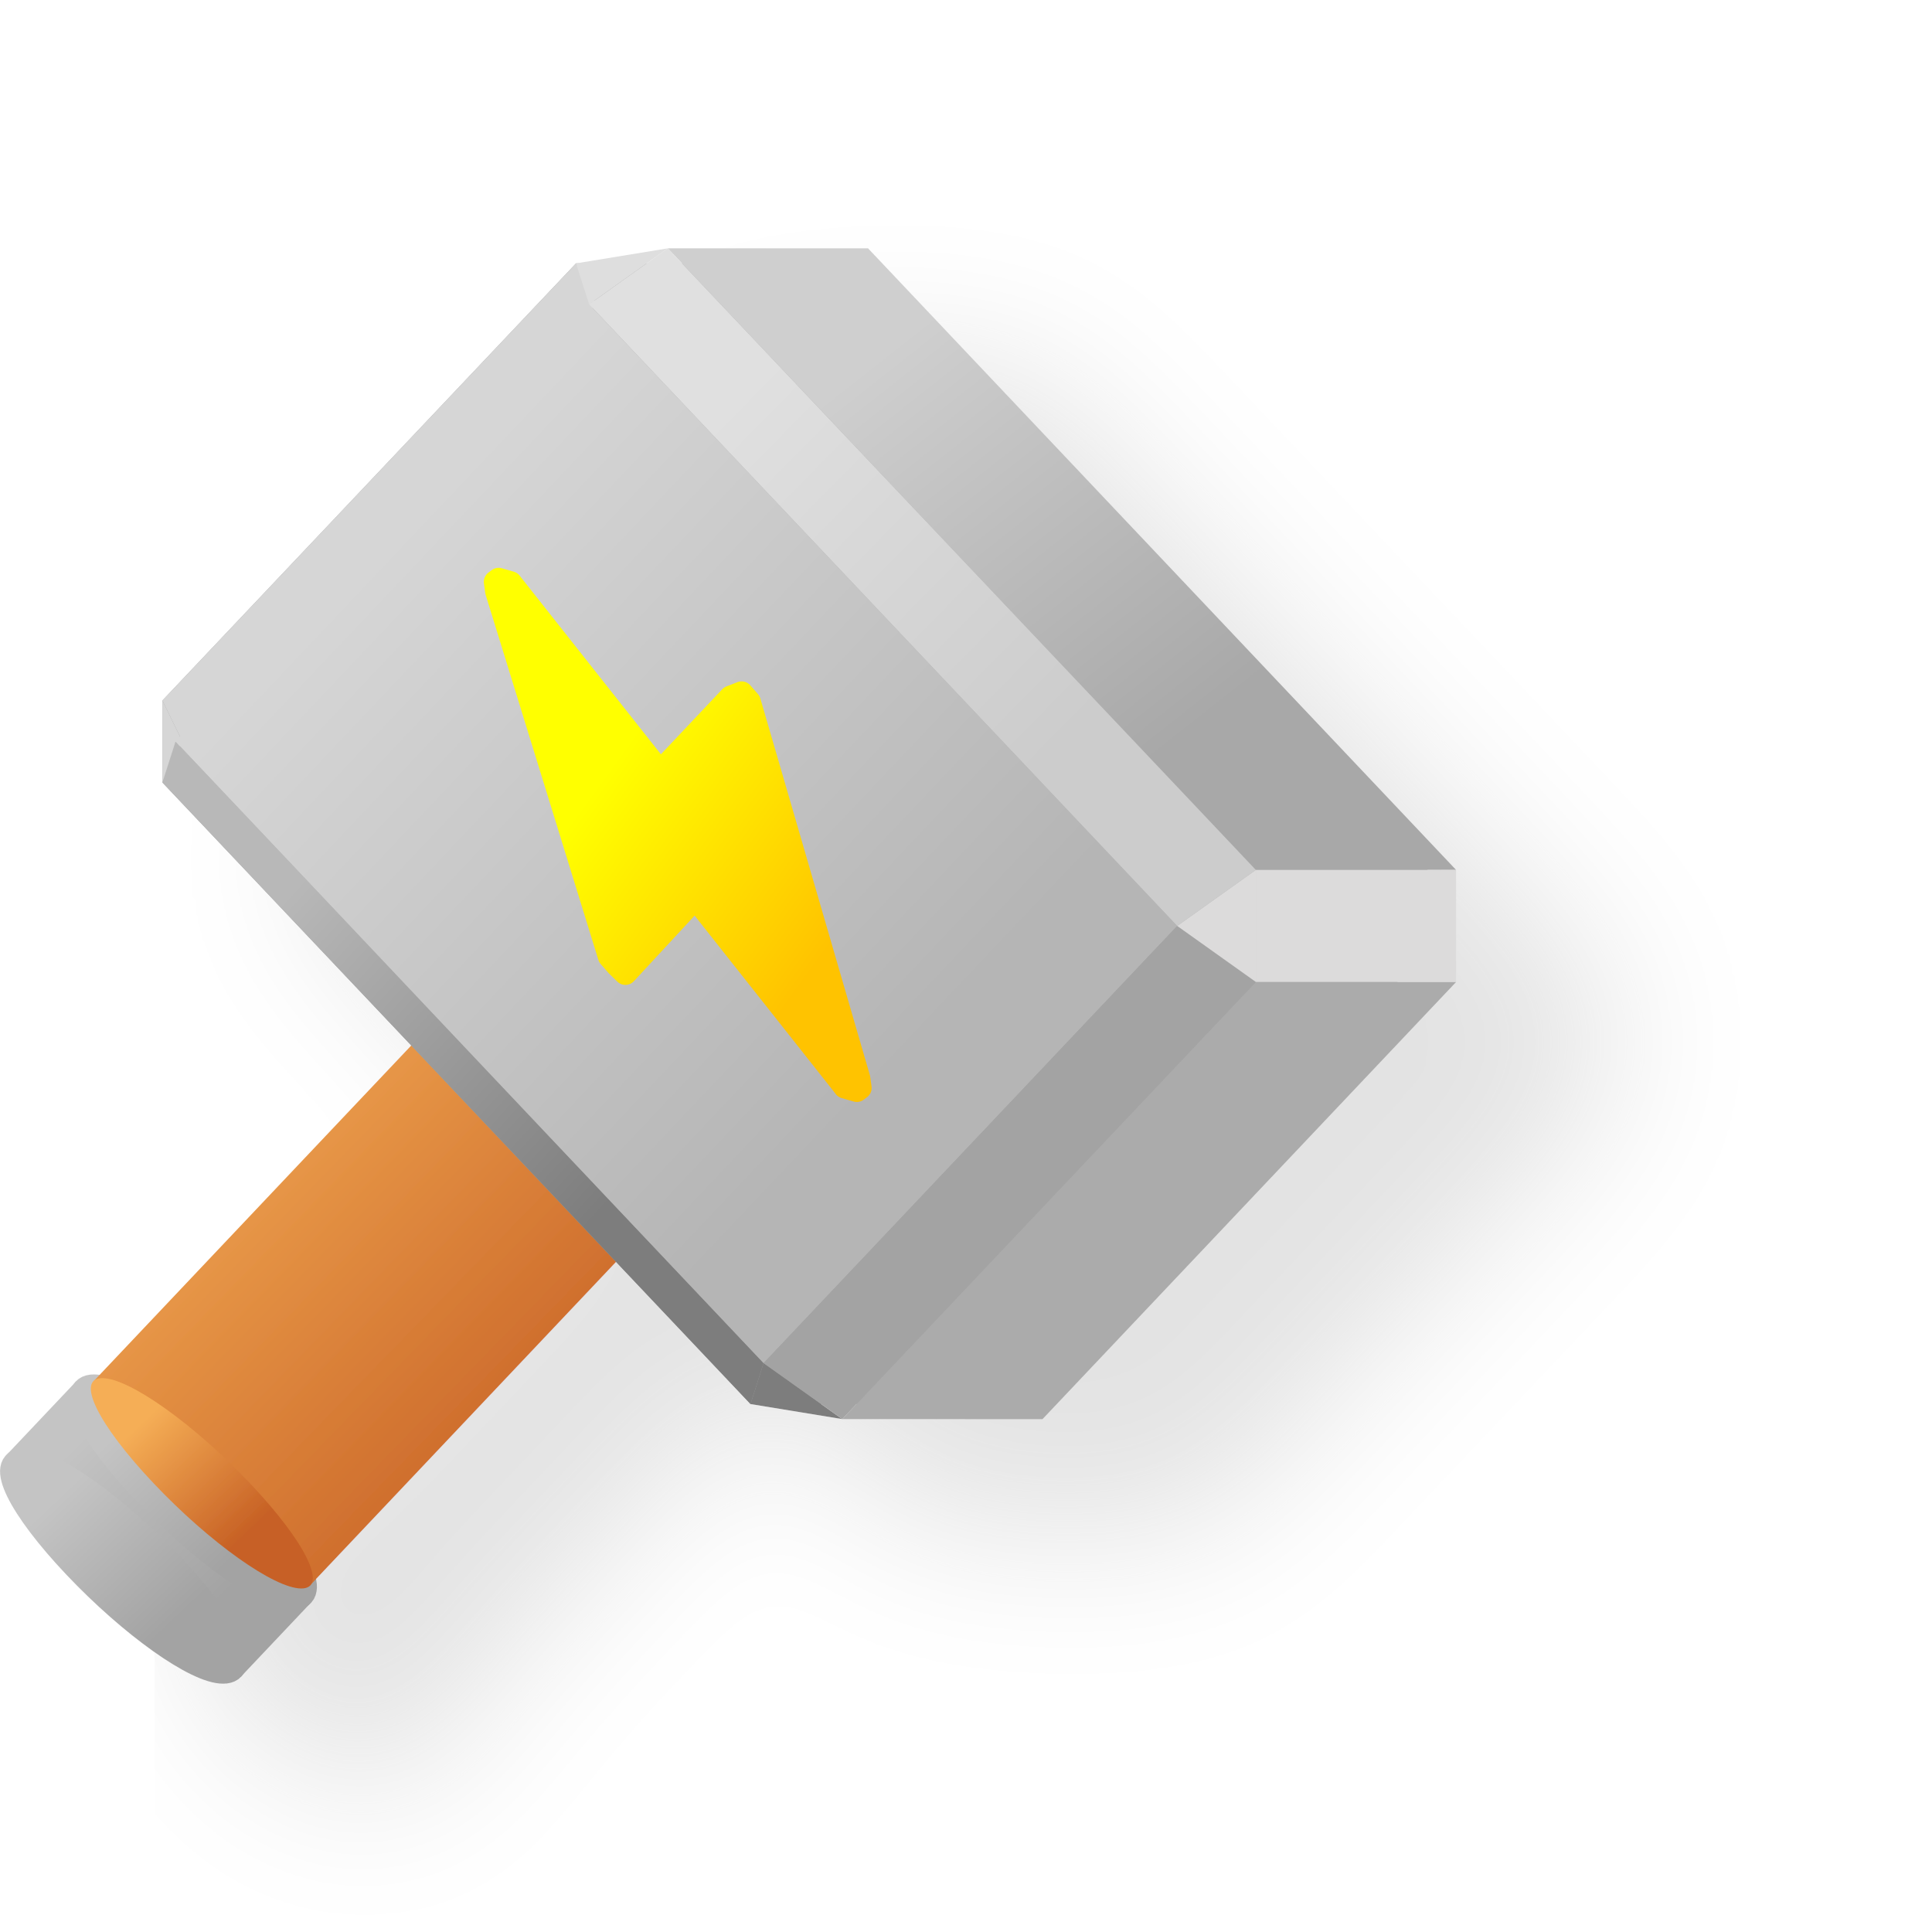
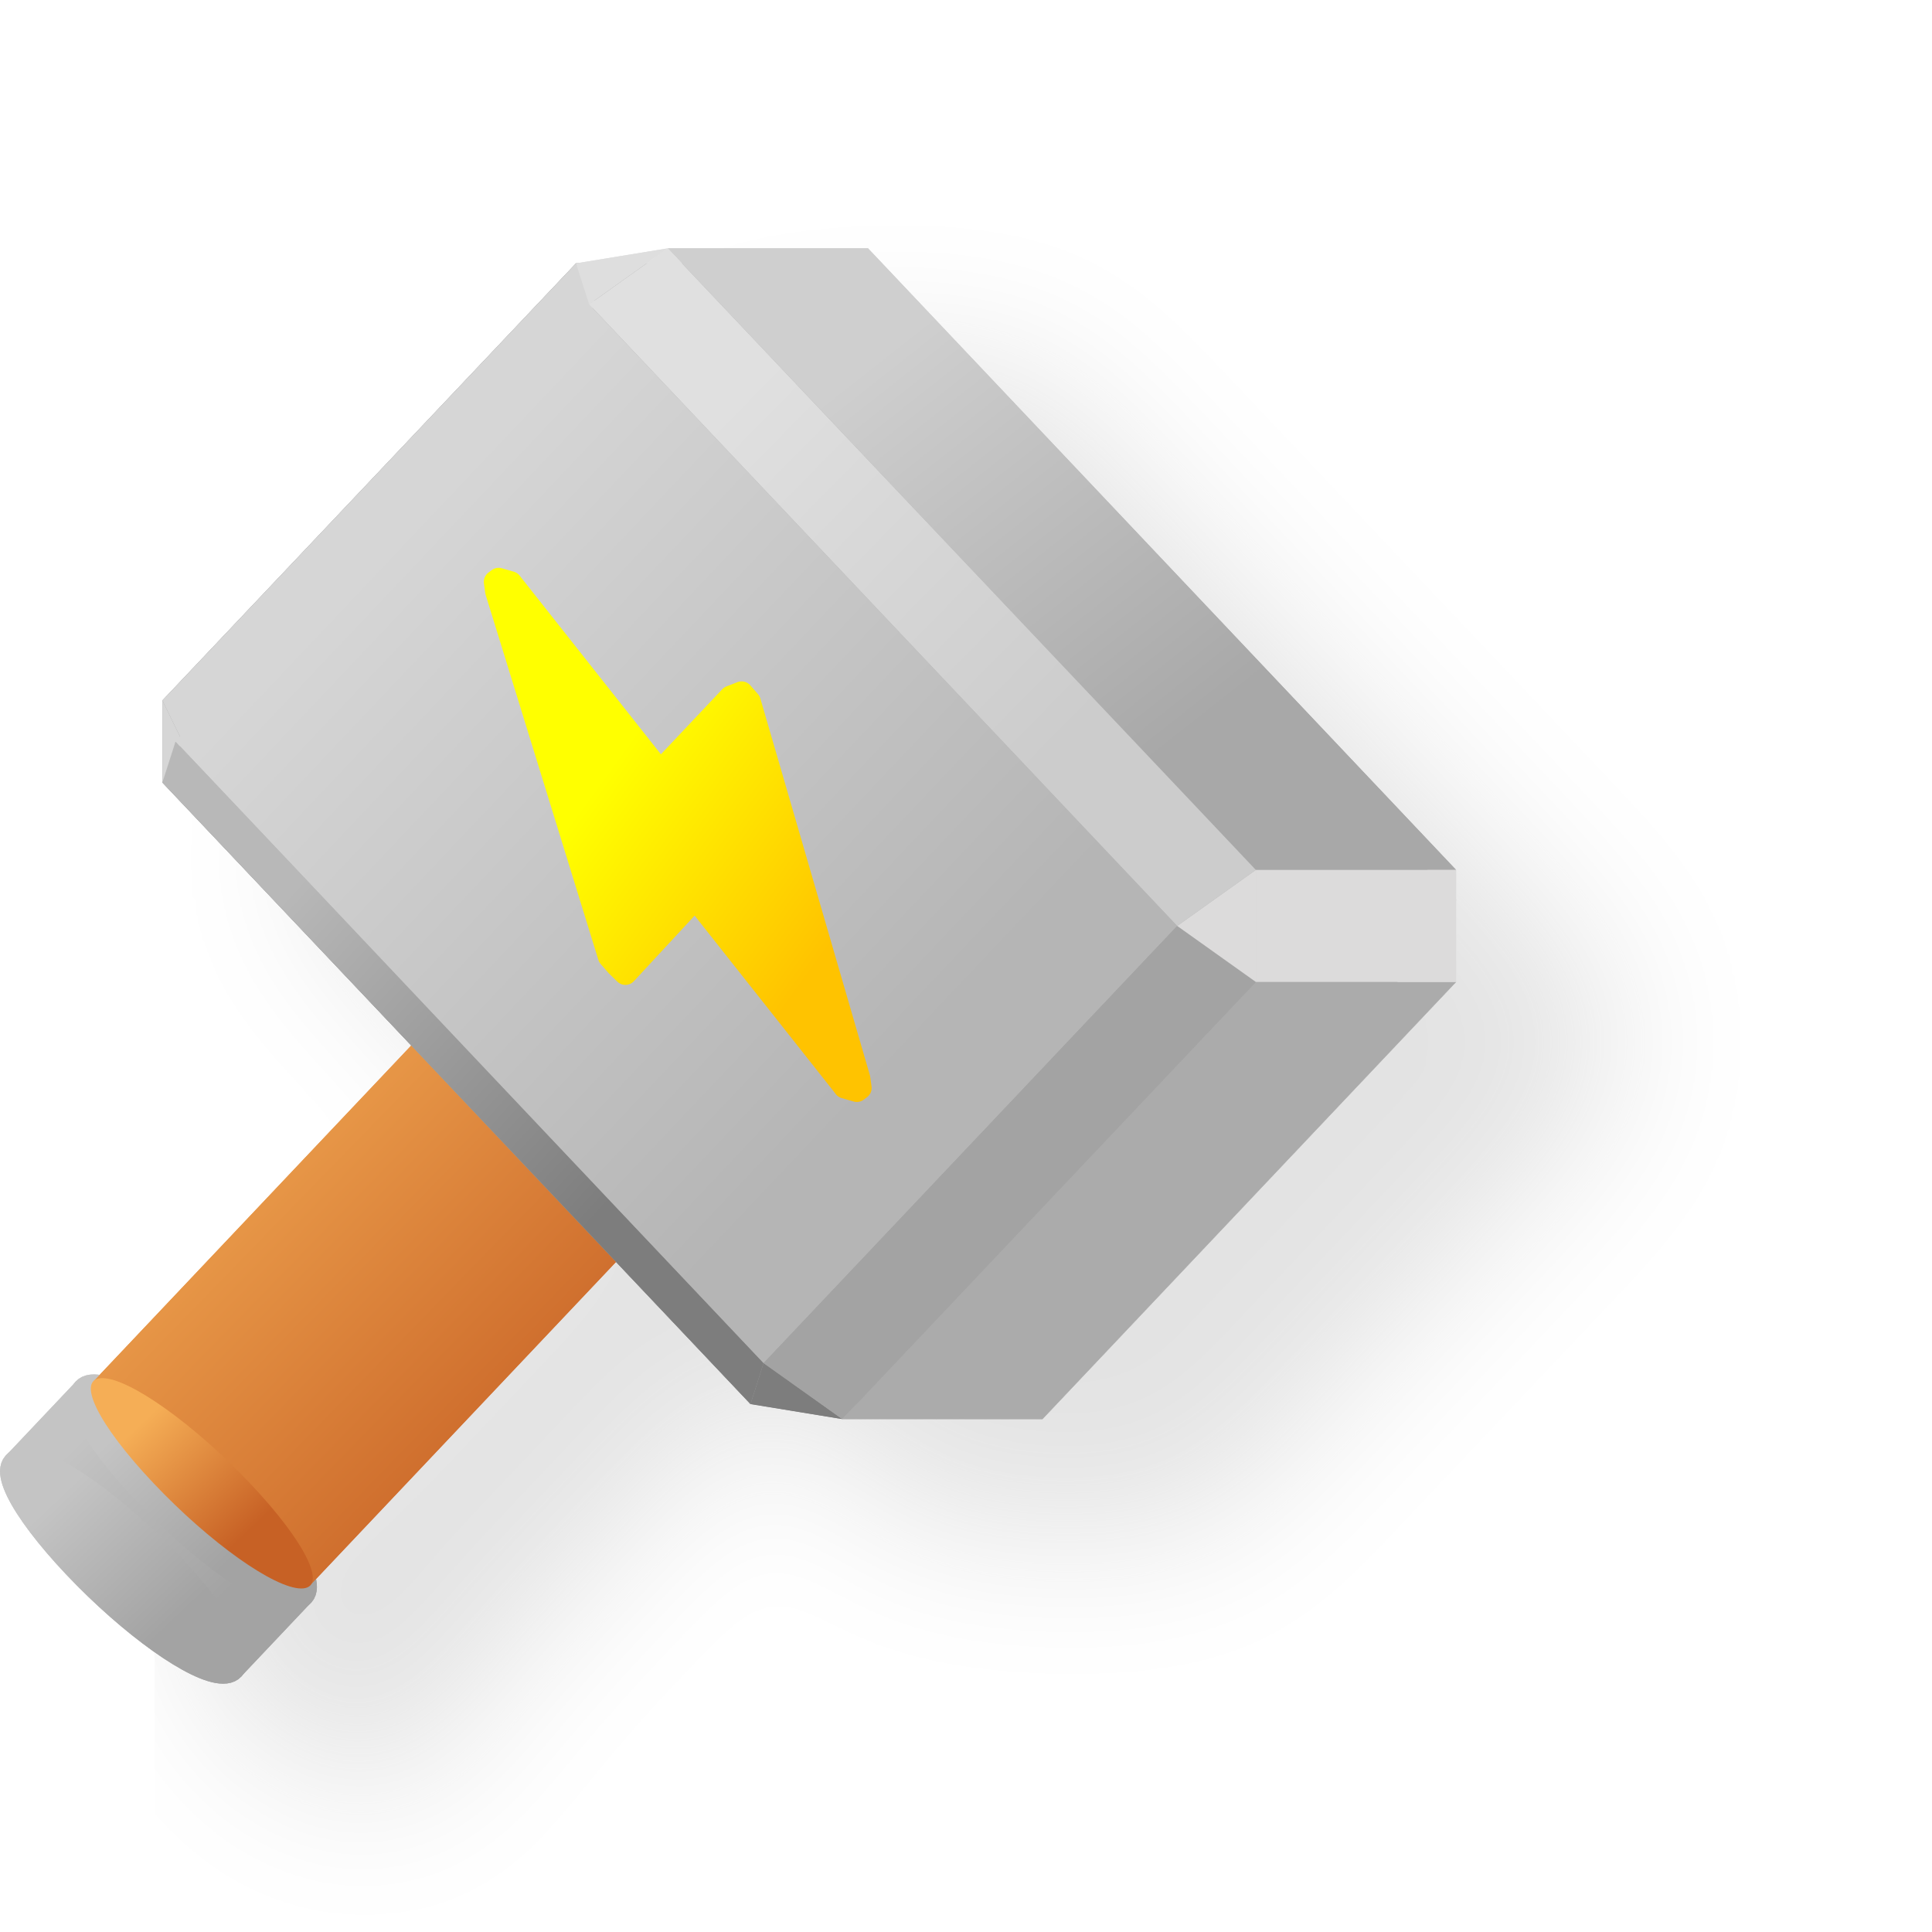
<svg xmlns="http://www.w3.org/2000/svg" xmlns:xlink="http://www.w3.org/1999/xlink" class="hammer" width="50" height="50" version="1.1" viewBox="-50 -50 50 50">
  <defs>
    <filter id="shadow" width="300%" height="300%" x="-1" y="-1">
      <feDropShadow dx="4" dy="3" flood-color="#e3e3e3" flood-opacity="1" stdDeviation="2" />
    </filter>
    <linearGradient id="gradient-dynamic-14" x1="2.689" x2="20.805" y1="-25.244" y2="-7.128" gradientTransform="scale(1.1262 .88795)" gradientUnits="userSpaceOnUse">
      <stop stop-color="#cfcfcf" offset=".22" />
      <stop stop-color="#a8a8a8" offset=".72" />
    </linearGradient>
    <linearGradient id="gradient-dynamic-15" x1="-9.984" x2="16.668" y1="-20.393" y2="6.259" gradientTransform="scale(.97266 1.0281)" gradientUnits="userSpaceOnUse">
      <stop stop-color="#d6d6d6" offset=".22" />
      <stop stop-color="#b5b5b5" offset=".72" />
    </linearGradient>
    <linearGradient id="gradient-dynamic-16" x1="-2.034" x2="9.745" y1="-12.055" y2="-.275" gradientTransform="scale(.85209 1.1736)" gradientUnits="userSpaceOnUse">
      <stop stop-color="#ff0" offset=".35" />
      <stop stop-color="#ffc300" offset=".8" />
    </linearGradient>
    <linearGradient id="gradient-dynamic-17" x1="1.001" x2="18.396" y1="-22.234" y2="-4.84" gradientTransform="scale(.99193 1.0081)" gradientUnits="userSpaceOnUse">
      <stop stop-color="#e0e0e0" offset=".22" />
      <stop stop-color="#ccc" offset=".72" />
    </linearGradient>
    <linearGradient id="gradient-dynamic-18" x1="-10.551" x2="5.782" y1="-9.194" y2="7.139" gradientTransform="scale(.95257 1.0498)" gradientUnits="userSpaceOnUse">
      <stop stop-color="#b8b8b8" offset=".22" />
      <stop stop-color="#7d7d7d" offset=".72" />
    </linearGradient>
    <linearGradient id="gradient-dynamic-19" y2="1">
      <stop stop-color="#f5ae56" offset=".22" />
      <stop stop-color="#c76125" offset=".72" />
    </linearGradient>
    <linearGradient id="gradient-dynamic-20" y2="1">
      <stop stop-color="#c4c4c4" offset=".22" />
      <stop stop-color="#a3a3a3" offset=".72" />
    </linearGradient>
    <linearGradient id="linearGradient343" x1="-13.886" x2="-6.127" y1="7.007" y2="14.766" gradientTransform="scale(1.0146 .98565)" gradientUnits="userSpaceOnUse" xlink:href="#gradient-dynamic-20" />
    <linearGradient id="linearGradient345" x1="-13.911" x2="-7.666" y1="8.851" y2="15.096" gradientTransform="scale(1.0247 .9759)" gradientUnits="userSpaceOnUse" xlink:href="#gradient-dynamic-20" />
    <linearGradient id="linearGradient349" x1="-12.149" x2="-5.904" y1="6.893" y2="13.138" gradientTransform="scale(1.0246 .97601)" gradientUnits="userSpaceOnUse" xlink:href="#gradient-dynamic-20" />
    <linearGradient id="linearGradient353" x1="-11.994" x2="9.959" y1="-9.931" y2="12.023" gradientTransform="scale(.98611 1.0141)" gradientUnits="userSpaceOnUse" xlink:href="#gradient-dynamic-19" />
    <linearGradient id="linearGradient355" x1="-11.588" x2="-5.995" y1="7.01" y2="12.602" gradientTransform="scale(1.0273 .97347)" gradientUnits="userSpaceOnUse" xlink:href="#gradient-dynamic-19" />
    <linearGradient id="linearGradient357" x1="4.042" x2="9.635" y1="-10.423" y2="-4.83" gradientTransform="scale(1.0272 .97356)" gradientUnits="userSpaceOnUse" xlink:href="#gradient-dynamic-19" />
+     <g id="hammer-content" transform="translate(-35.746 -21.158)">
+       <g stroke-linecap="round" stroke-linejoin="round">
+         <path d="m-4.868-10.713 0.368 2.511 1.668-1.061z" fill="#7d7d7d" />
+         <g fill="#a3a3a3">
+           <path d="m5.836-22.026-10.704 11.313 2.036 1.45 10.703-11.314z" />
+           <path d="m12.019 6.435-2.035 1.449-15.22-16.086 2.036-1.45z" />
+           <path d="m23.091-4.49-10.704 11.314-15.219-16.087 10.703-11.314z" />
+         </g>
+         <path d="m5.836-22.026h2.743l-0.708 1.449z" fill="#dcdbdb" />
+         <path d="m12.726 7.884h-2.007l1.49-1.06z" fill="#d6d6d6" />
+         <path d="m7.843-22.026-0.518 1.06 15.588 16.476 0.517-1.061z" fill="#a3a3a3" />
+       </g>
+       <path d="m-9.249 9.776-1.806 1.909" stroke="url(#linearGradient343)" stroke-width="8.35" />
+       <g stroke-linecap="round" stroke-linejoin="round">
+         <path d="m-12.302 11.685c-1.449-1.531-2.03-2.722-1.329-2.722 0.702 0 2.374 1.191 3.823 2.722s2.03 2.722 1.329 2.722c-0.702 0-2.374-1.191-3.823-2.722" fill="url(#linearGradient345)" stroke="url(#linearGradient345)" stroke-width=".65" />
+         <path d="m-10.496 9.776c1.449 1.531 3.121 2.722 3.823 2.722 0.701 0 0.12-1.191-1.329-2.722-1.448-1.532-3.121-2.723-3.822-2.723-0.702 0-0.121 1.191 1.328 2.723" fill="url(#linearGradient349)" stroke="url(#linearGradient349)" stroke-width=".65" />
+         <path d="m23.43-3.429-10.704 11.313-0.517-1.06 10.704-11.314z" fill="#d6d6d6" />
+         <path d="m-10.051-10.713h5.183v2.122h-5.183z" fill="#a3a3a3" />
+         <path d="m-10.051-10.713h5.183l10.704-11.313h-5.183z" fill="#a3a3a3" />
+       </g>
+       <path d="m7.024-7.425-16.055 16.971" stroke="url(#linearGradient353)" stroke-width="7.7" />
+       <g stroke-linecap="round" stroke-linejoin="round">
+         <path d="m-10.278 9.546c-1.449-1.531-2.03-2.722-1.329-2.722 0.702 0 2.374 1.191 3.823 2.722s2.03 2.722 1.328 2.722c-0.701 0-2.374-1.191-3.822-2.722" fill="url(#linearGradient355)" />
+         <path d="m5.777-7.425c1.449 1.532 3.121 2.723 3.823 2.723 0.701 0 0.12-1.191-1.329-2.723-1.448-1.531-3.121-2.722-3.822-2.722-0.702 0-0.121 1.191 1.328 2.722" fill="url(#linearGradient357)" />
+         <path d="m10.352 7.495h-5.183l-15.22-16.086h5.183z" fill="#a3a3a3" />
+         <path d="m0.653-22.026h7.926-5.183z" fill="#dcdbdb" />
+         <path d="m12.726 7.884h-7.189 5.182z" fill="#a3a3a3" />
+         <path d="m23.43-6.329h-5.183l-15.219-16.086h5.183z" fill="url(#gradient-dynamic-14)" />
+         <path d="m12.726 7.884h-5.182l10.703-11.313h5.183z" fill="#ababab" />
+         <path d="m-10.051-10.713v2.122l0.518-1.061z" fill="#d6d6d6" />
+         <path d="m23.43-3.429h-5.183v-2.9h5.183z" fill="#dcdbdb" />
+         <path d="m0.653-22.026-10.704 11.313 0.518 1.061 10.704-11.314z" fill="#d6d6d6" />
+         <path d="m-9.711-9.652-0.34 1.061 15.22 16.086 0.339-1.06z" fill="url(#gradient-dynamic-18)" />
+         <path d="m0.653-22.026 2.375-0.389-2.035 1.449z" fill="#dedede" />
+         <path d="m7.544 7.884-2.375-0.389 0.339-1.06z" fill="#7d7d7d" />
+         <path d="m0.993-20.966-10.704 11.314 15.219 16.087 10.704-11.314z" fill="url(#gradient-dynamic-15)" />
+         <path d="m4.657-10.799-1.827 1.937-3.8-4.806-1e-3 1e-3 -0.069-0.091-0.309-0.089-0.084 0.063 0.034 0.247 2.917 9.447 0.198 0.227 0.215 0.21 1.81-1.954 3.801 4.805v-2e-3l0.069 0.092 0.309 0.089 0.084-0.063-0.034-0.247-2.834-9.748-0.198-0.227z" fill="url(#gradient-dynamic-16)" stroke="url(#gradient-dynamic-16)" stroke-width=".6" />
+         <path d="m18.247-6.329-2.035 1.45-15.219-16.087 2.035-1.449z" fill="url(#gradient-dynamic-17)" />
+         <path d="m18.247-3.429-10.703 11.313-2.036-1.449 10.704-11.314z" fill="#a3a3a3" />
+         <path d="m18.247-3.429v-2.9l-2.035 1.45z" fill="#dcdbdb" />
+       </g>
+     </g>
  </defs>
-   <g transform="translate(-35.746 -21.158)" filter="url(#shadow)">
-     <g stroke-linecap="round" stroke-linejoin="round">
-       <path d="m-4.868-10.713 0.368 2.511 1.668-1.061z" fill="#7d7d7d" />
-       <g fill="#a3a3a3">
-         <path d="m5.836-22.026-10.704 11.313 2.036 1.45 10.703-11.314z" />
-         <path d="m12.019 6.435-2.035 1.449-15.22-16.086 2.036-1.45z" />
-         <path d="m23.091-4.49-10.704 11.314-15.219-16.087 10.703-11.314z" />
-       </g>
-       <path d="m5.836-22.026h2.743l-0.708 1.449z" fill="#dcdbdb" />
-       <path d="m12.726 7.884h-2.007l1.49-1.06z" fill="#d6d6d6" />
-       <path d="m7.843-22.026-0.518 1.06 15.588 16.476 0.517-1.061z" fill="#a3a3a3" />
-     </g>
-     <path d="m-9.249 9.776-1.806 1.909" stroke="url(#linearGradient343)" stroke-width="8.35" />
-     <g stroke-linecap="round" stroke-linejoin="round">
-       <path d="m-12.302 11.685c-1.449-1.531-2.03-2.722-1.329-2.722 0.702 0 2.374 1.191 3.823 2.722s2.03 2.722 1.329 2.722c-0.702 0-2.374-1.191-3.823-2.722" fill="url(#linearGradient345)" stroke="url(#linearGradient345)" stroke-width=".65" />
-       <path d="m-10.496 9.776c1.449 1.531 3.121 2.722 3.823 2.722 0.701 0 0.12-1.191-1.329-2.722-1.448-1.532-3.121-2.723-3.822-2.723-0.702 0-0.121 1.191 1.328 2.723" fill="url(#linearGradient349)" stroke="url(#linearGradient349)" stroke-width=".65" />
-       <path d="m23.43-3.429-10.704 11.313-0.517-1.06 10.704-11.314z" fill="#d6d6d6" />
-       <path d="m-10.051-10.713h5.183v2.122h-5.183z" fill="#a3a3a3" />
-       <path d="m-10.051-10.713h5.183l10.704-11.313h-5.183z" fill="#a3a3a3" />
-     </g>
-     <path d="m7.024-7.425-16.055 16.971" stroke="url(#linearGradient353)" stroke-width="7.7" />
-     <g stroke-linecap="round" stroke-linejoin="round">
-       <path d="m-10.278 9.546c-1.449-1.531-2.03-2.722-1.329-2.722 0.702 0 2.374 1.191 3.823 2.722s2.03 2.722 1.328 2.722c-0.701 0-2.374-1.191-3.822-2.722" fill="url(#linearGradient355)" />
-       <path d="m5.777-7.425c1.449 1.532 3.121 2.723 3.823 2.723 0.701 0 0.12-1.191-1.329-2.723-1.448-1.531-3.121-2.722-3.822-2.722-0.702 0-0.121 1.191 1.328 2.722" fill="url(#linearGradient357)" />
-       <path d="m10.352 7.495h-5.183l-15.22-16.086h5.183z" fill="#a3a3a3" />
-       <path d="m0.653-22.026h7.926-5.183z" fill="#dcdbdb" />
-       <path d="m12.726 7.884h-7.189 5.182z" fill="#a3a3a3" />
-       <path d="m23.43-6.329h-5.183l-15.219-16.086h5.183z" fill="url(#gradient-dynamic-14)" />
-       <path d="m12.726 7.884h-5.182l10.703-11.313h5.183z" fill="#ababab" />
-       <path d="m-10.051-10.713v2.122l0.518-1.061z" fill="#d6d6d6" />
-       <path d="m23.43-3.429h-5.183v-2.9h5.183z" fill="#dcdbdb" />
-       <path d="m0.653-22.026-10.704 11.313 0.518 1.061 10.704-11.314z" fill="#d6d6d6" />
-       <path d="m-9.711-9.652-0.34 1.061 15.22 16.086 0.339-1.06z" fill="url(#gradient-dynamic-18)" />
-       <path d="m0.653-22.026 2.375-0.389-2.035 1.449z" fill="#dedede" />
-       <path d="m7.544 7.884-2.375-0.389 0.339-1.06z" fill="#7d7d7d" />
-       <path d="m0.993-20.966-10.704 11.314 15.219 16.087 10.704-11.314z" fill="url(#gradient-dynamic-15)" />
-       <path d="m4.657-10.799-1.827 1.937-3.8-4.806-1e-3 1e-3 -0.069-0.091-0.309-0.089-0.084 0.063 0.034 0.247 2.917 9.447 0.198 0.227 0.215 0.21 1.81-1.954 3.801 4.805v-2e-3l0.069 0.092 0.309 0.089 0.084-0.063-0.034-0.247-2.834-9.748-0.198-0.227z" fill="url(#gradient-dynamic-16)" stroke="url(#gradient-dynamic-16)" stroke-width=".6" />
-       <path d="m18.247-6.329-2.035 1.45-15.219-16.087 2.035-1.449z" fill="url(#gradient-dynamic-17)" />
-       <path d="m18.247-3.429-10.703 11.313-2.036-1.449 10.704-11.314z" fill="#a3a3a3" />
-       <path d="m18.247-3.429v-2.9l-2.035 1.45z" fill="#dcdbdb" />
-     </g>
-   </g>
+   <use xlink:href="#hammer-content" filter="url(#shadow)" />
+   <use xlink:href="#hammer-content" />
</svg>
